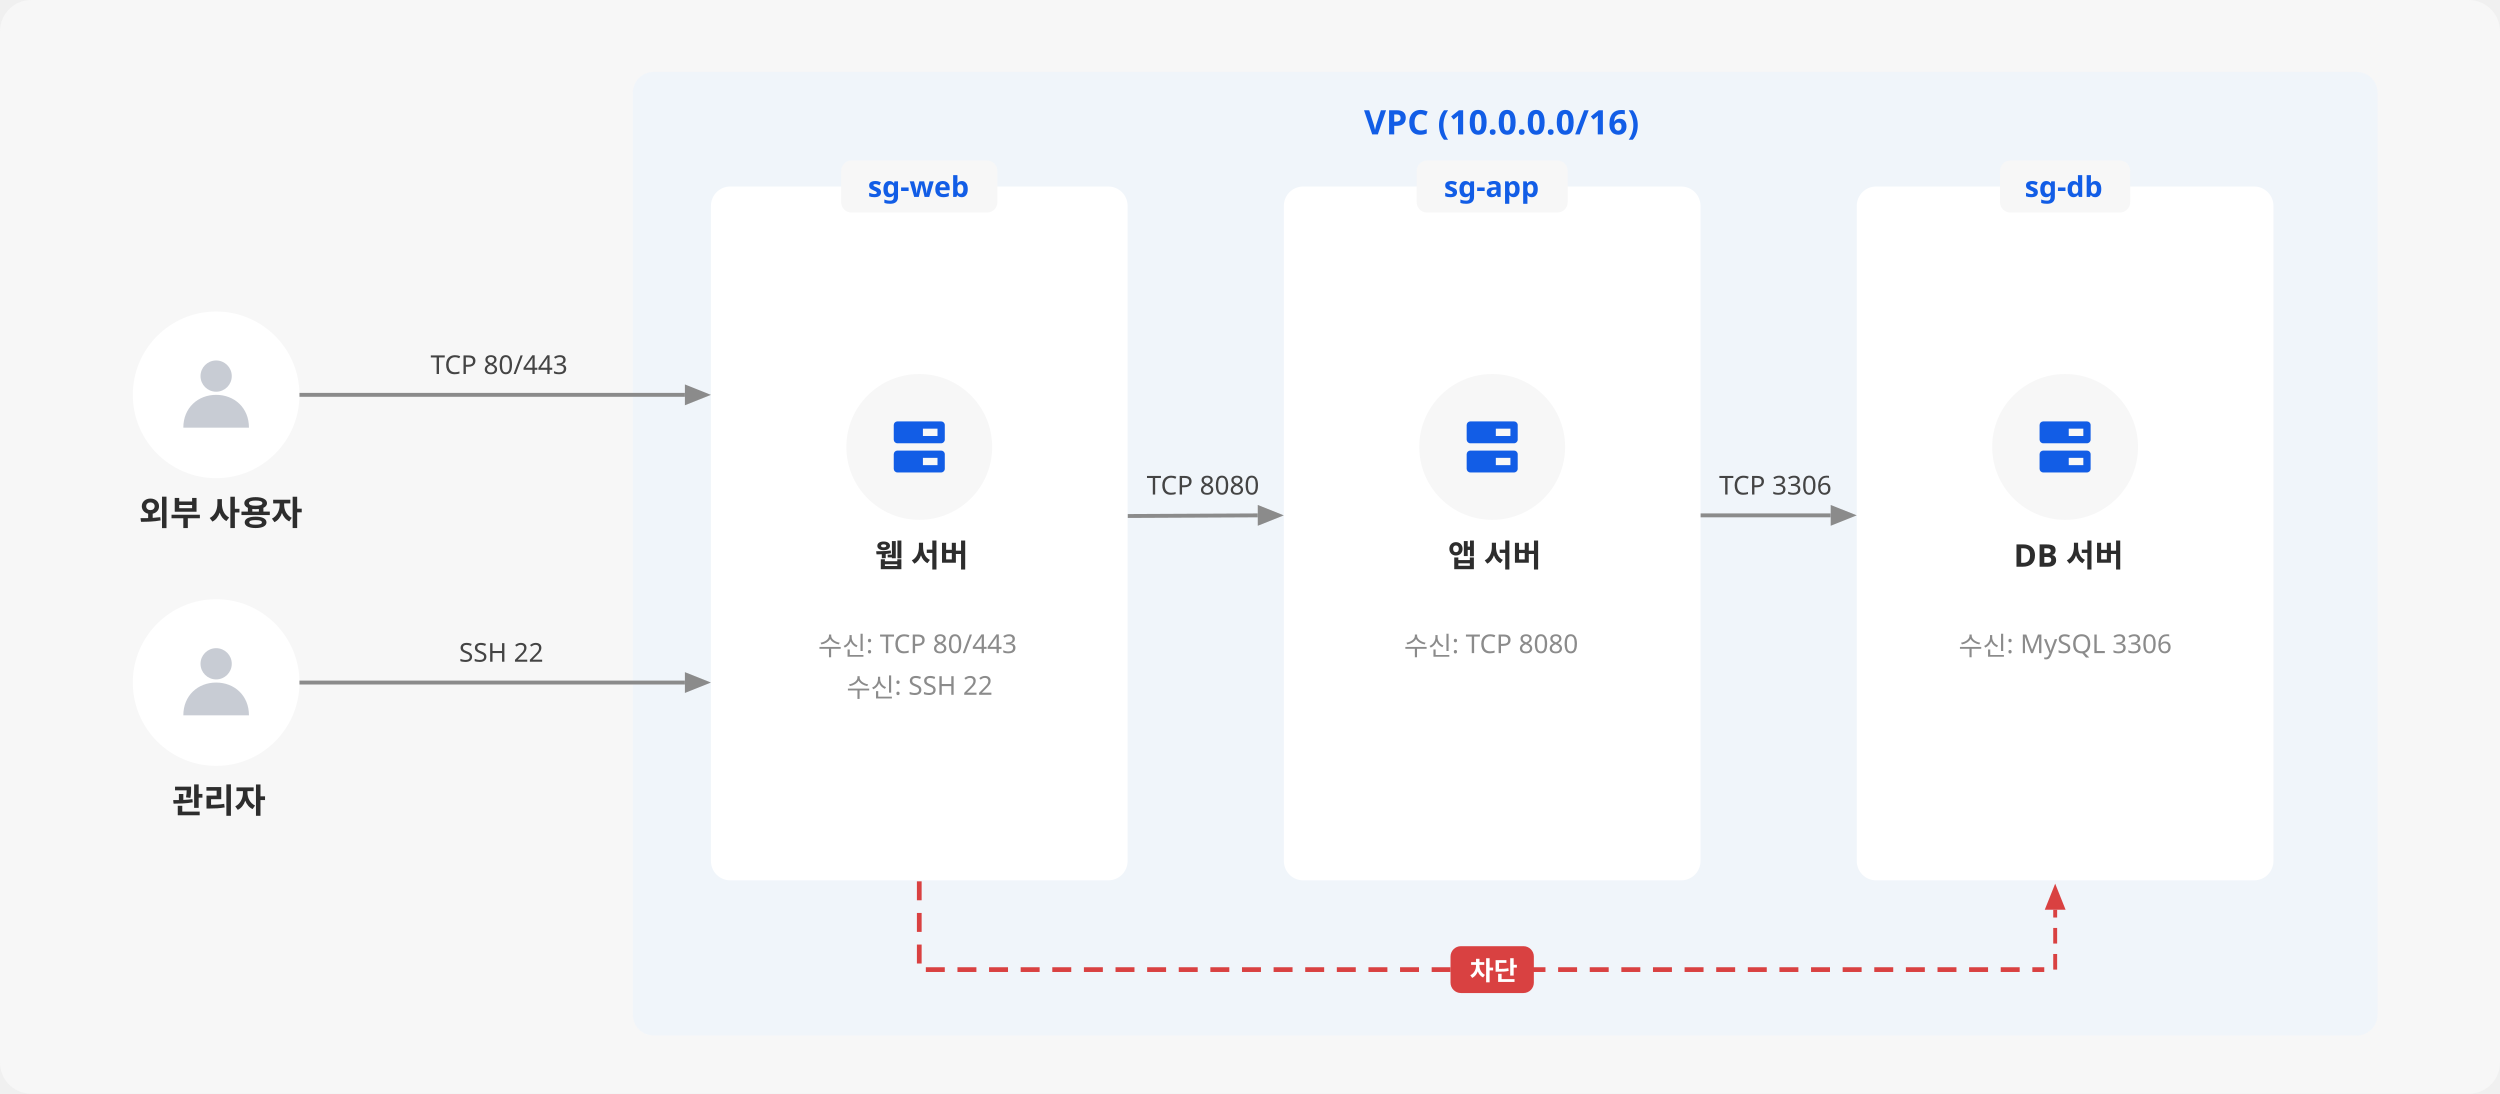
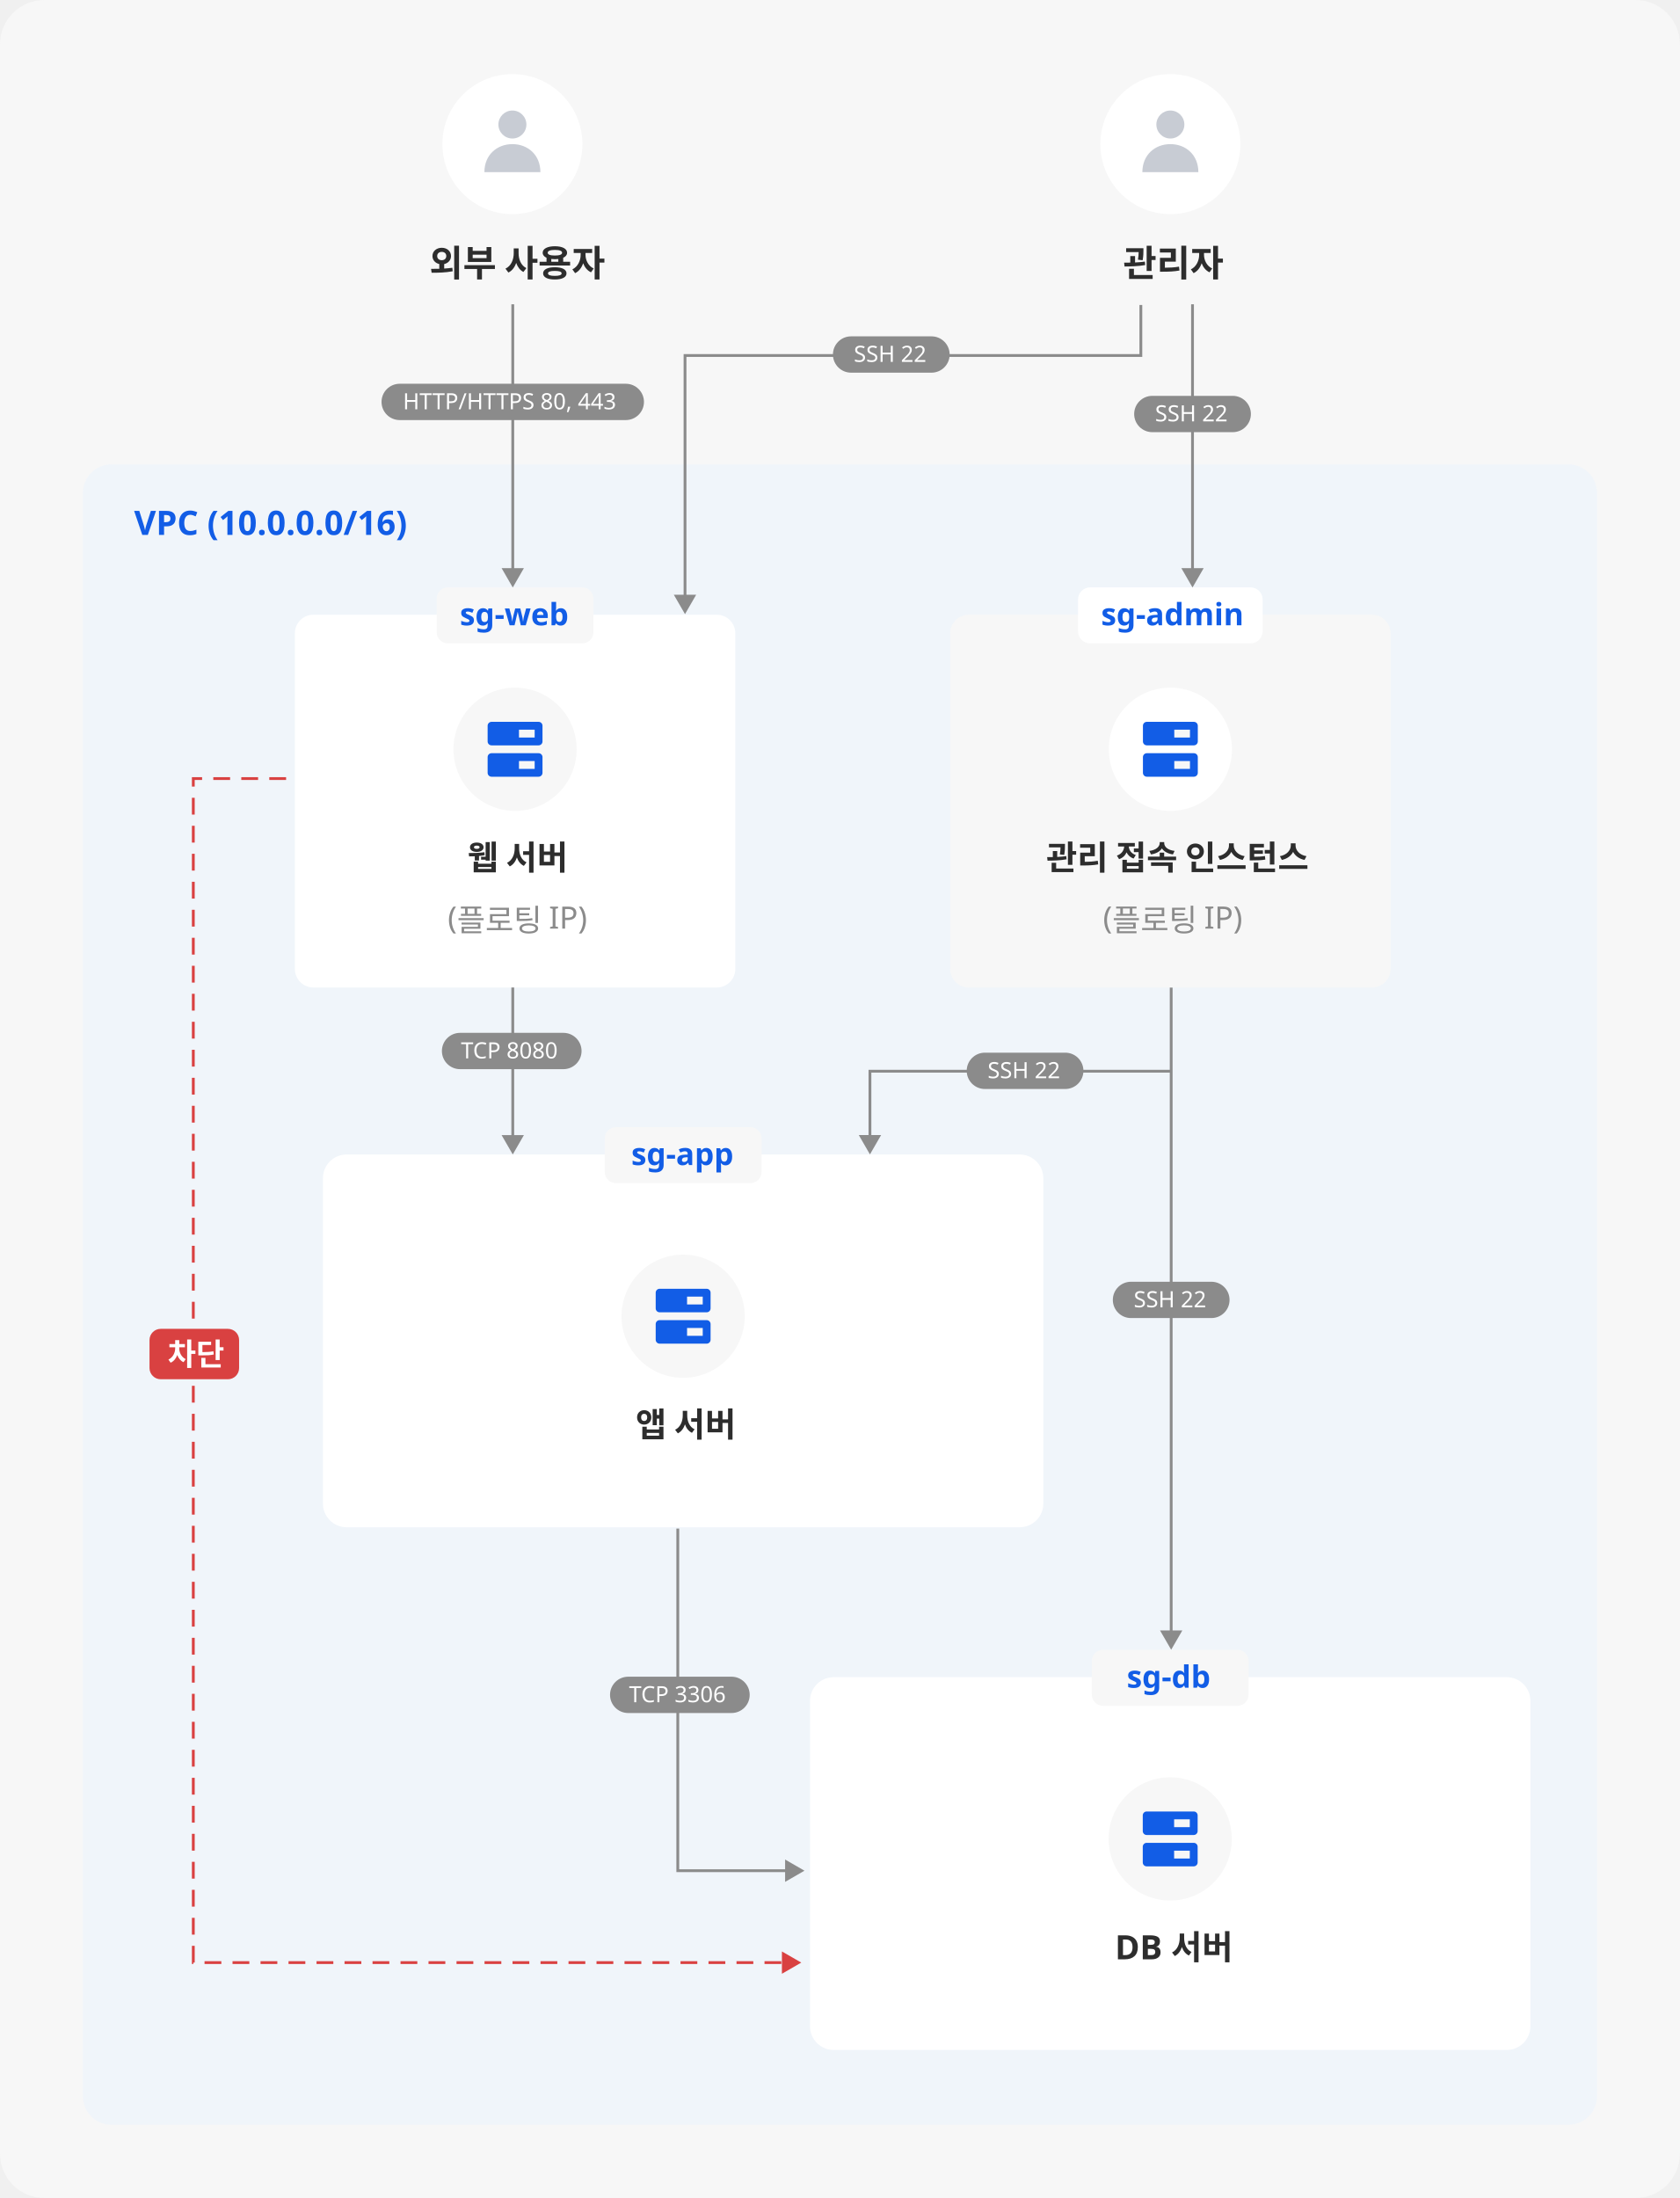
- <svg xmlns="http://www.w3.org/2000/svg" id="_레이어_1" data-name="레이어_1" version="1.1" viewBox="0 0 960 420">
+ <svg xmlns="http://www.w3.org/2000/svg" id="_레이어_1" data-name="레이어_1" version="1.1" viewBox="0 0 600 784.97">
  <defs>
    <style>
-       .st0, .st1 {
+       .st0 {
        fill: #c8ccd4;
      }

-       .st2, .st3, .st4 {
+       .st1, .st2 {
+         fill: #8b8b8b;
+       }
+ 
+       .st1, .st3, .st4, .st5, .st6, .st7, .st8 {
+         isolation: isolate;
+       }
+ 
+       .st1, .st4, .st7 {
+         font-size: 11px;
+       }
+ 
+       .st1, .st9 {
+         font-family: Pretendard-Regular-KSCpc-EUC-H, Pretendard;
+       }
+ 
+       .st10, .st5, .st7 {
        fill: #125de6;
      }

-       .st5, .st6 {
-         fill: #8b8b8b;
-       }
- 
-       .st7, .st6, .st8, .st9, .st3, .st10, .st4, .st11 {
-         isolation: isolate;
-       }
- 
-       .st7, .st10 {
+       .st11 {
+         stroke: #d94141;
+         stroke-dasharray: 6 4;
+       }
+ 
+       .st11, .st12, .st13 {
+         fill: none;
+       }
+ 
+       .st3 {
+         font-size: 13px;
+       }
+ 
+       .st3, .st8 {
        fill: #2d2d2d;
        font-family: Pretendard-SemiBold-KSCpc-EUC-H, Pretendard;
        font-weight: 600;
      }

-       .st7, .st4 {
-         font-size: 13px;
-       }
- 
-       .st12, .st8 {
+       .st12 {
+         stroke: #8b8b8b;
+         stroke-miterlimit: 10;
+       }
+ 
+       .st14, .st4, .st9 {
        fill: #fff;
      }

-       .st6, .st8, .st11 {
-         font-size: 10px;
-       }
- 
-       .st6, .st11 {
-         font-family: Pretendard-Regular-KSCpc-EUC-H, Pretendard;
-       }
- 
-       .st8, .st3, .st4 {
+       .st4, .st5, .st7 {
        font-family: Pretendard-Bold-KSCpc-EUC-H, Pretendard;
        font-weight: 700;
      }

-       .st1 {
-         fill-rule: evenodd;
-       }
- 
-       .st13 {
-         stroke-dasharray: 7.28 4.86;
-         stroke-width: 1.82px;
-       }
- 
-       .st13, .st14, .st15 {
-         fill: none;
-       }
- 
-       .st13, .st15 {
-         stroke: #d94141;
-       }
- 
-       .st9 {
+       .st5, .st8 {
+         font-size: 12px;
+       }
+ 
+       .st6 {
        fill: #e7f2ff;
        opacity: .4;
      }

+       .st15 {
+         fill: #d94141;
+       }
+ 
+       .st9 {
+         font-size: 8px;
+       }
+ 
      .st16 {
-         fill: #d94141;
-       }
- 
-       .st3 {
-         font-size: 11px;
-       }
- 
-       .st14 {
-         stroke: #8b8b8b;
-       }
- 
-       .st14, .st15 {
-         stroke-width: 1.5px;
-       }
- 
-       .st10 {
-         font-size: 12px;
-       }
- 
-       .st15 {
-         stroke-dasharray: 6 4;
-       }
- 
-       .st17 {
        fill: #f7f7f7;
-       }
- 
-       .st11 {
-         fill: #444;
      }
    </style>
  </defs>
-   <rect class="st17" width="960" height="420" rx="12" ry="12" />
-   <g>
-     <rect class="st9" x="243" y="27.62" width="670" height="370" rx="8" ry="8" />
-     <text class="st4" transform="translate(523.79 51.62)">
-       <tspan x="0" y="0">VPC (10.0.0.0/16)</tspan>
-     </text>
-     <circle class="st12" cx="83" cy="151.62" r="32" />
-     <g>
-       <circle class="st0" cx="83" cy="144.42" r="6" />
-       <path class="st1" d="M95.6,164.22c0-7.67-5.64-12.6-12.6-12.6s-12.6,4.93-12.6,12.6h25.2Z" />
-     </g>
-     <text class="st7" transform="translate(53.37 201.62)">
-       <tspan x="0" y="0">외부 사용자</tspan>
-     </text>
-     <circle class="st12" cx="83" cy="262.1" r="32" />
-     <g>
-       <circle class="st0" cx="83" cy="254.9" r="6" />
-       <path class="st1" d="M95.6,274.7c0-7.67-5.64-12.6-12.6-12.6s-12.6,4.93-12.6,12.6h25.2Z" />
-     </g>
-     <text class="st7" transform="translate(66.15 312.1)">
-       <tspan x="0" y="0">관리자</tspan>
-     </text>
-     <rect class="st12" x="273" y="71.62" width="160" height="266.43" rx="7.42" ry="7.42" />
-     <rect class="st17" x="323" y="61.62" width="60" height="20" rx="4" ry="4" />
-     <text class="st3" transform="translate(333.26 75.62)">
+   <rect class="st16" width="600" height="784.97" rx="15.85" ry="15.85" />
+   <rect class="st6" x="29.6" y="165.83" width="540.8" height="593" rx="10.2" ry="10.2" />
+   <path class="st13" d="" />
+   <path class="st13" d="" />
+   <path class="st13" d="" />
+   <path class="st13" d="" />
+   <path class="st13" d="" />
+   <path class="st13" d="" />
+   <path class="st13" d="" />
+   <path class="st13" d="" />
+   <g>
+     <circle class="st14" cx="183.01" cy="51.47" r="25" />
+     <circle class="st0" cx="183.01" cy="44.47" r="5" />
+     <path class="st0" d="M193.01,61.47c0-6.14-4.48-10-10-10s-10,3.86-10,10h20Z" />
+   </g>
+   <text class="st3" transform="translate(153.38 98.66)">
+     <tspan x="0" y="0">외부 사용자</tspan>
+   </text>
+   <g>
+     <circle class="st14" cx="418.01" cy="51.47" r="25" />
+     <circle class="st0" cx="418.01" cy="44.47" r="5" />
+     <path class="st0" d="M428.01,61.47c0-6.14-4.48-10-10-10s-10,3.86-10,10h20Z" />
+   </g>
+   <text class="st3" transform="translate(401.15 98.66)">
+     <tspan x="0" y="0">관리자</tspan>
+   </text>
+   <rect class="st14" x="105.32" y="219.54" width="157.3" height="133.13" rx="6.62" ry="6.62" />
+   <g>
+     <rect class="st16" x="155.96" y="209.77" width="56" height="20" rx="4" ry="4" />
+     <text class="st7" transform="translate(164.23 223.31)">
      <tspan x="0" y="0">sg-web</tspan>
    </text>
-     <circle class="st17" cx="353" cy="171.62" r="28" />
-     <path class="st2" d="M361.4,173.02c.77,0,1.4.63,1.4,1.4v5.6c0,.77-.63,1.4-1.4,1.4h-16.8c-.77,0-1.4-.63-1.4-1.4v-5.6c0-.77.63-1.4,1.4-1.4h16.8ZM354.4,178.62h5.6v-2.8h-5.6v2.8ZM361.4,161.82c.77,0,1.4.63,1.4,1.4v5.6c0,.77-.63,1.4-1.4,1.4h-16.8c-.77,0-1.4-.63-1.4-1.4v-5.6c0-.77.63-1.4,1.4-1.4h16.8ZM354.4,167.42h5.6v-2.8h-5.6v2.8Z" />
-     <text class="st10" transform="translate(336.02 217.62)">
-       <tspan x="0" y="0">웹 서버</tspan>
-     </text>
-     <text class="st6" transform="translate(314.17 251.62)">
-       <tspan x="0" y="0">수신: TCP 80/443</tspan>
-     </text>
-     <text class="st6" transform="translate(325.1 267.62)">
-       <tspan x="0" y="0">수신: SSH 22</tspan>
-     </text>
-     <rect class="st12" x="493" y="71.62" width="160" height="266.43" rx="7.42" ry="7.42" />
-     <rect class="st17" x="544" y="61.62" width="58" height="20" rx="4" ry="4" />
-     <text class="st3" transform="translate(554.46 75.62)">
-       <tspan x="0" y="0">sg-app</tspan>
-     </text>
-     <circle class="st17" cx="573" cy="171.62" r="28" />
-     <path class="st2" d="M581.4,173.02c.77,0,1.4.63,1.4,1.4v5.6c0,.77-.63,1.4-1.4,1.4h-16.8c-.77,0-1.4-.63-1.4-1.4v-5.6c0-.77.63-1.4,1.4-1.4h16.8ZM574.4,178.62h5.6v-2.8h-5.6v2.8ZM581.4,161.82c.77,0,1.4.63,1.4,1.4v5.6c0,.77-.63,1.4-1.4,1.4h-16.8c-.77,0-1.4-.63-1.4-1.4v-5.6c0-.77.63-1.4,1.4-1.4h16.8ZM574.4,167.42h5.6v-2.8h-5.6v2.8Z" />
-     <text class="st10" transform="translate(556.02 217.62)">
+   </g>
+   <g>
+     <circle class="st16" cx="183.96" cy="267.59" r="22" />
+     <g>
+       <rect class="st10" x="174.16" y="257.79" width="19.6" height="8.4" rx="1.4" ry="1.4" />
+       <rect class="st16" x="185.36" y="260.59" width="5.6" height="2.8" />
+       <rect class="st10" x="174.16" y="268.99" width="19.6" height="8.4" rx="1.4" ry="1.4" />
+       <rect class="st16" x="185.36" y="271.79" width="5.6" height="2.8" />
+     </g>
+   </g>
+   <text class="st8" transform="translate(166.98 310.59)">
+     <tspan x="0" y="0">웹 서버</tspan>
+   </text>
+   <text class="st1" transform="translate(159.91 331.64)">
+     <tspan x="0" y="0">(플로팅 IP)</tspan>
+   </text>
+   <g>
+     <rect class="st14" x="115.34" y="412.3" width="257.3" height="133.13" rx="8.47" ry="8.47" />
+     <g>
+       <rect class="st16" x="215.99" y="402.54" width="56" height="20" rx="4" ry="4" />
+       <text class="st7" transform="translate(225.45 416.07)">
+         <tspan x="0" y="0">sg-app</tspan>
+       </text>
+     </g>
+     <circle class="st16" cx="243.99" cy="470.06" r="22" />
+     <g>
+       <rect class="st10" x="234.19" y="460.26" width="19.6" height="8.4" rx="1.4" ry="1.4" />
+       <rect class="st16" x="245.39" y="463.06" width="5.6" height="2.8" />
+       <rect class="st10" x="234.19" y="471.46" width="19.6" height="8.4" rx="1.4" ry="1.4" />
+       <rect class="st16" x="245.39" y="474.26" width="5.6" height="2.8" />
+     </g>
+     <text class="st8" transform="translate(227.01 513.06)">
      <tspan x="0" y="0">앱 서버</tspan>
    </text>
-     <text class="st6" transform="translate(539.15 251.62)">
-       <tspan x="0" y="0">수신: TCP 8080</tspan>
-     </text>
-     <rect class="st12" x="713" y="71.62" width="160" height="266.43" rx="7.42" ry="7.42" />
-     <rect class="st17" x="768" y="61.62" width="50" height="20" rx="4" ry="4" />
-     <text class="st3" transform="translate(777.49 75.62)">
-       <tspan x="0" y="0">sg-db</tspan>
-     </text>
-     <circle class="st17" cx="793" cy="171.62" r="28" />
-     <path class="st2" d="M801.4,173.02c.77,0,1.4.63,1.4,1.4v5.6c0,.77-.63,1.4-1.4,1.4h-16.8c-.77,0-1.4-.63-1.4-1.4v-5.6c0-.77.63-1.4,1.4-1.4h16.8ZM794.4,178.62h5.6v-2.8h-5.6v2.8ZM801.4,161.82c.77,0,1.4.63,1.4,1.4v5.6c0,.77-.63,1.4-1.4,1.4h-16.8c-.77,0-1.4-.63-1.4-1.4v-5.6c0-.77.63-1.4,1.4-1.4h16.8ZM794.4,167.42h5.6v-2.8h-5.6v2.8Z" />
-     <text class="st10" transform="translate(773.25 217.62)">
+   </g>
+   <g>
+     <rect class="st14" x="289.3" y="598.97" width="257.3" height="133.13" rx="8.47" ry="8.47" />
+     <g>
+       <rect class="st16" x="389.95" y="589.2" width="56" height="20" rx="4" ry="4" />
+       <text class="st7" transform="translate(402.44 602.73)">
+         <tspan x="0" y="0">sg-db</tspan>
+       </text>
+     </g>
+     <circle class="st16" cx="417.95" cy="656.73" r="22" />
+     <g>
+       <rect class="st10" x="408.15" y="646.93" width="19.6" height="8.4" rx="1.4" ry="1.4" />
+       <rect class="st16" x="419.35" y="649.73" width="5.6" height="2.8" />
+       <rect class="st10" x="408.15" y="658.13" width="19.6" height="8.4" rx="1.4" ry="1.4" />
+       <rect class="st16" x="419.35" y="660.93" width="5.6" height="2.8" />
+     </g>
+     <text class="st8" transform="translate(398.2 699.73)">
      <tspan x="0" y="0">DB 서버</tspan>
    </text>
-     <text class="st6" transform="translate(752.12 251.62)">
-       <tspan x="0" y="0">수신: MySQL 3306</tspan>
-     </text>
-     <line class="st14" x1="115" y1="151.62" x2="263" y2="151.62" />
-     <polygon class="st5" points="263 147.62 273 151.62 263 155.62 263 147.62" />
-     <text class="st11" transform="translate(165.34 143.62)">
-       <tspan x="0" y="0">TCP 80/443</tspan>
-     </text>
-     <line class="st14" x1="115" y1="262.1" x2="263" y2="262.1" />
-     <polygon class="st5" points="263 258.1 273 262.1 263 266.1 263 258.1" />
-     <text class="st11" transform="translate(176.27 254.1)">
-       <tspan x="0" y="0">SSH 22</tspan>
-     </text>
-     <g>
-       <line class="st14" x1="433.07" y1="198.15" x2="482.98" y2="197.9" />
-       <polygon class="st5" points="482.98 193.9 492.98 197.9 482.98 201.9 482.98 193.9" />
-     </g>
-     <text class="st11" transform="translate(440.35 189.9)">
-       <tspan x="0" y="0">TCP 8080</tspan>
-     </text>
-     <g>
-       <line class="st14" x1="653.04" y1="197.9" x2="702.99" y2="197.9" />
-       <polygon class="st5" points="702.99 193.9 712.99 197.9 702.99 201.9 702.99 193.9" />
-     </g>
-     <text class="st11" transform="translate(660.14 189.9)">
-       <tspan x="0" y="0">TCP 3306</tspan>
-     </text>
-     <path class="st13" d="M353,338.43v33.9h432" />
-     <line class="st15" x1="789.19" y1="372.33" x2="789.19" y2="349.33" />
-     <polygon class="st16" points="785.19 349.33 789.19 339.33 793.19 349.33 785.19 349.33" />
-     <rect class="st16" x="557" y="363.33" width="32" height="18" rx="4" ry="4" />
-     <text class="st8" transform="translate(564.36 376.33)">
-       <tspan x="0" y="0">차단</tspan>
-     </text>
-   </g>
+   </g>
+   <rect class="st16" x="339.36" y="219.54" width="157.3" height="133.13" rx="6.62" ry="6.62" />
+   <g>
+     <rect class="st14" x="385.03" y="209.77" width="65.94" height="20" rx="4.34" ry="4.34" />
+     <text class="st7" transform="translate(393.26 223.31)">
+       <tspan x="0" y="0">sg-admin</tspan>
+     </text>
+   </g>
+   <g>
+     <circle class="st14" cx="418.01" cy="267.59" r="22" />
+     <g>
+       <rect class="st10" x="408.21" y="257.79" width="19.6" height="8.4" rx="1.4" ry="1.4" />
+       <rect class="st16" x="419.41" y="260.59" width="5.6" height="2.8" />
+       <rect class="st10" x="408.21" y="268.99" width="19.6" height="8.4" rx="1.4" ry="1.4" />
+       <rect class="st16" x="419.41" y="271.79" width="5.6" height="2.8" />
+     </g>
+   </g>
+   <text class="st8" transform="translate(373.67 310.59)">
+     <tspan x="0" y="0">관리 접속 인스턴스</tspan>
+   </text>
+   <text class="st1" transform="translate(393.95 331.63)">
+     <tspan x="0" y="0">(플로팅 IP)</tspan>
+   </text>
+   <text class="st5" transform="translate(47.91 191.02)">
+     <tspan x="0" y="0">VPC (10.0.0.0/16)</tspan>
+   </text>
+   <rect class="st15" x="53.4" y="474.57" width="32" height="18" rx="4" ry="4" />
+   <text class="st4" transform="translate(59.89 487.57)">
+     <tspan x="0" y="0">차단</tspan>
+   </text>
+   <g>
+     <line class="st12" x1="183.14" y1="108.67" x2="183.14" y2="204.07" />
+     <polygon class="st2" points="179.15 202.9 183.14 209.81 187.12 202.9 179.15 202.9" />
+   </g>
+   <g>
+     <line class="st12" x1="425.92" y1="108.67" x2="425.92" y2="204.07" />
+     <polygon class="st2" points="421.93 202.9 425.92 209.81 429.91 202.9 421.93 202.9" />
+   </g>
+   <rect class="st2" x="136.27" y="137.05" width="93.73" height="12.97" rx="6.49" ry="6.49" />
+   <text class="st9" transform="translate(143.9 146.17)">
+     <tspan x="0" y="0">HTTP/HTTPS 80, 443</tspan>
+   </text>
+   <g>
+     <line class="st12" x1="183.14" y1="352.67" x2="183.14" y2="406.55" />
+     <polygon class="st2" points="179.15 405.38 183.14 412.29 187.12 405.38 179.15 405.38" />
+   </g>
+   <rect class="st2" x="157.83" y="368.86" width="49.88" height="12.97" rx="6.49" ry="6.49" />
+   <text class="st9" transform="translate(164.63 377.98)">
+     <tspan x="0" y="0">TCP 8080</tspan>
+   </text>
+   <g>
+     <line class="st12" x1="418.3" y1="352.7" x2="418.3" y2="583.43" />
+     <polygon class="st2" points="414.31 582.27 418.3 589.17 422.29 582.27 414.31 582.27" />
+   </g>
+   <rect class="st2" x="397.46" y="457.75" width="41.69" height="12.97" rx="6.49" ry="6.49" />
+   <text class="st9" transform="translate(404.92 466.87)">
+     <tspan x="0" y="0">SSH 22</tspan>
+   </text>
+   <g>
+     <polyline class="st12" points="244.66 213.58 244.66 126.96 407.47 126.96 407.47 108.92" />
+     <polygon class="st2" points="248.64 212.41 244.66 219.32 240.67 212.41 248.64 212.41" />
+   </g>
+   <rect class="st2" x="405.08" y="141.37" width="41.69" height="12.97" rx="6.49" ry="6.49" />
+   <text class="st9" transform="translate(412.54 150.48)">
+     <tspan x="0" y="0">SSH 22</tspan>
+   </text>
+   <g>
+     <polyline class="st12" points="418.43 382.56 310.71 382.56 310.71 406.53" />
+     <polygon class="st2" points="306.72 405.36 310.71 412.27 314.7 405.36 306.72 405.36" />
+   </g>
+   <rect class="st2" x="345.27" y="375.94" width="41.69" height="12.97" rx="6.49" ry="6.49" />
+   <text class="st9" transform="translate(352.73 385.06)">
+     <tspan x="0" y="0">SSH 22</tspan>
+   </text>
+   <g>
+     <polyline class="st12" points="242.08 545.9 242.08 668.08 281.58 668.08" />
+     <polygon class="st2" points="280.41 672.07 287.32 668.08 280.41 664.09 280.41 672.07" />
+   </g>
+   <rect class="st2" x="217.88" y="598.8" width="49.88" height="12.97" rx="6.49" ry="6.49" />
+   <text class="st9" transform="translate(224.67 607.92)">
+     <tspan x="0" y="0">TCP 3306</tspan>
+   </text>
+   <g>
+     <polyline class="st11" points="102.18 278.05 69.04 278.05 69.04 700.9 280.44 700.9" />
+     <polygon class="st15" points="279.27 704.89 286.18 700.9 279.27 696.92 279.27 704.89" />
+   </g>
+   <rect class="st2" x="297.49" y="120.12" width="41.69" height="12.97" rx="6.49" ry="6.49" />
+   <text class="st9" transform="translate(304.95 129.23)">
+     <tspan x="0" y="0">SSH 22</tspan>
+   </text>
</svg>
